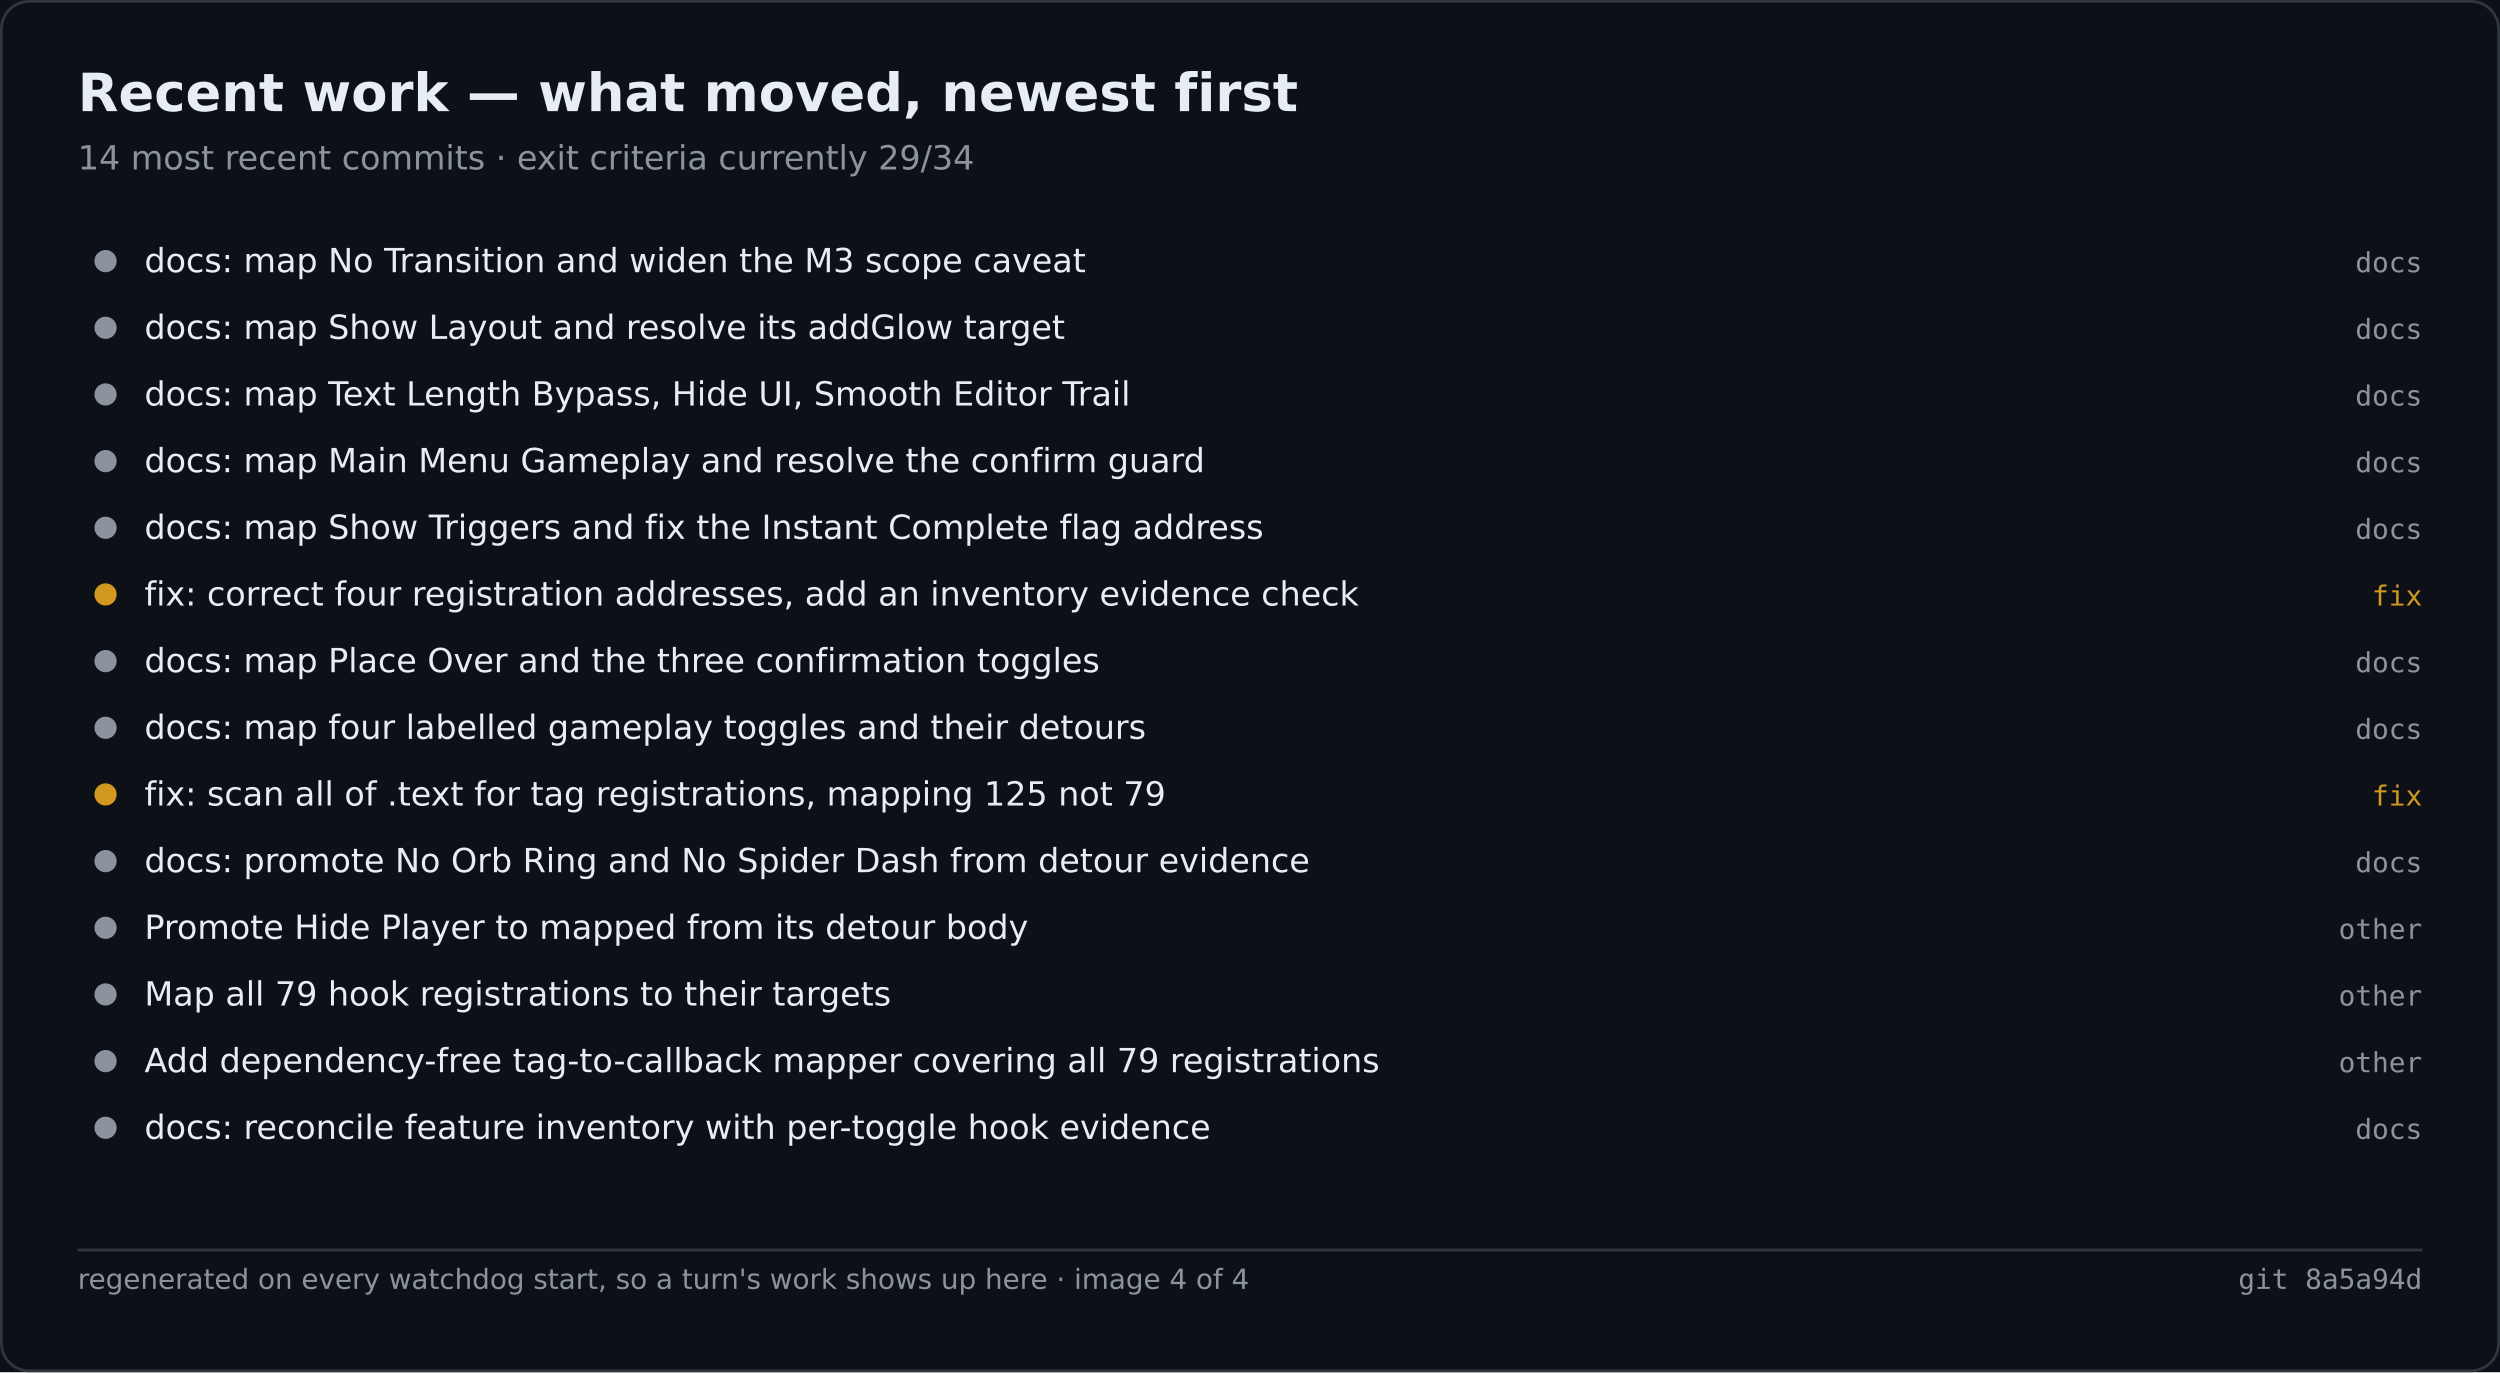
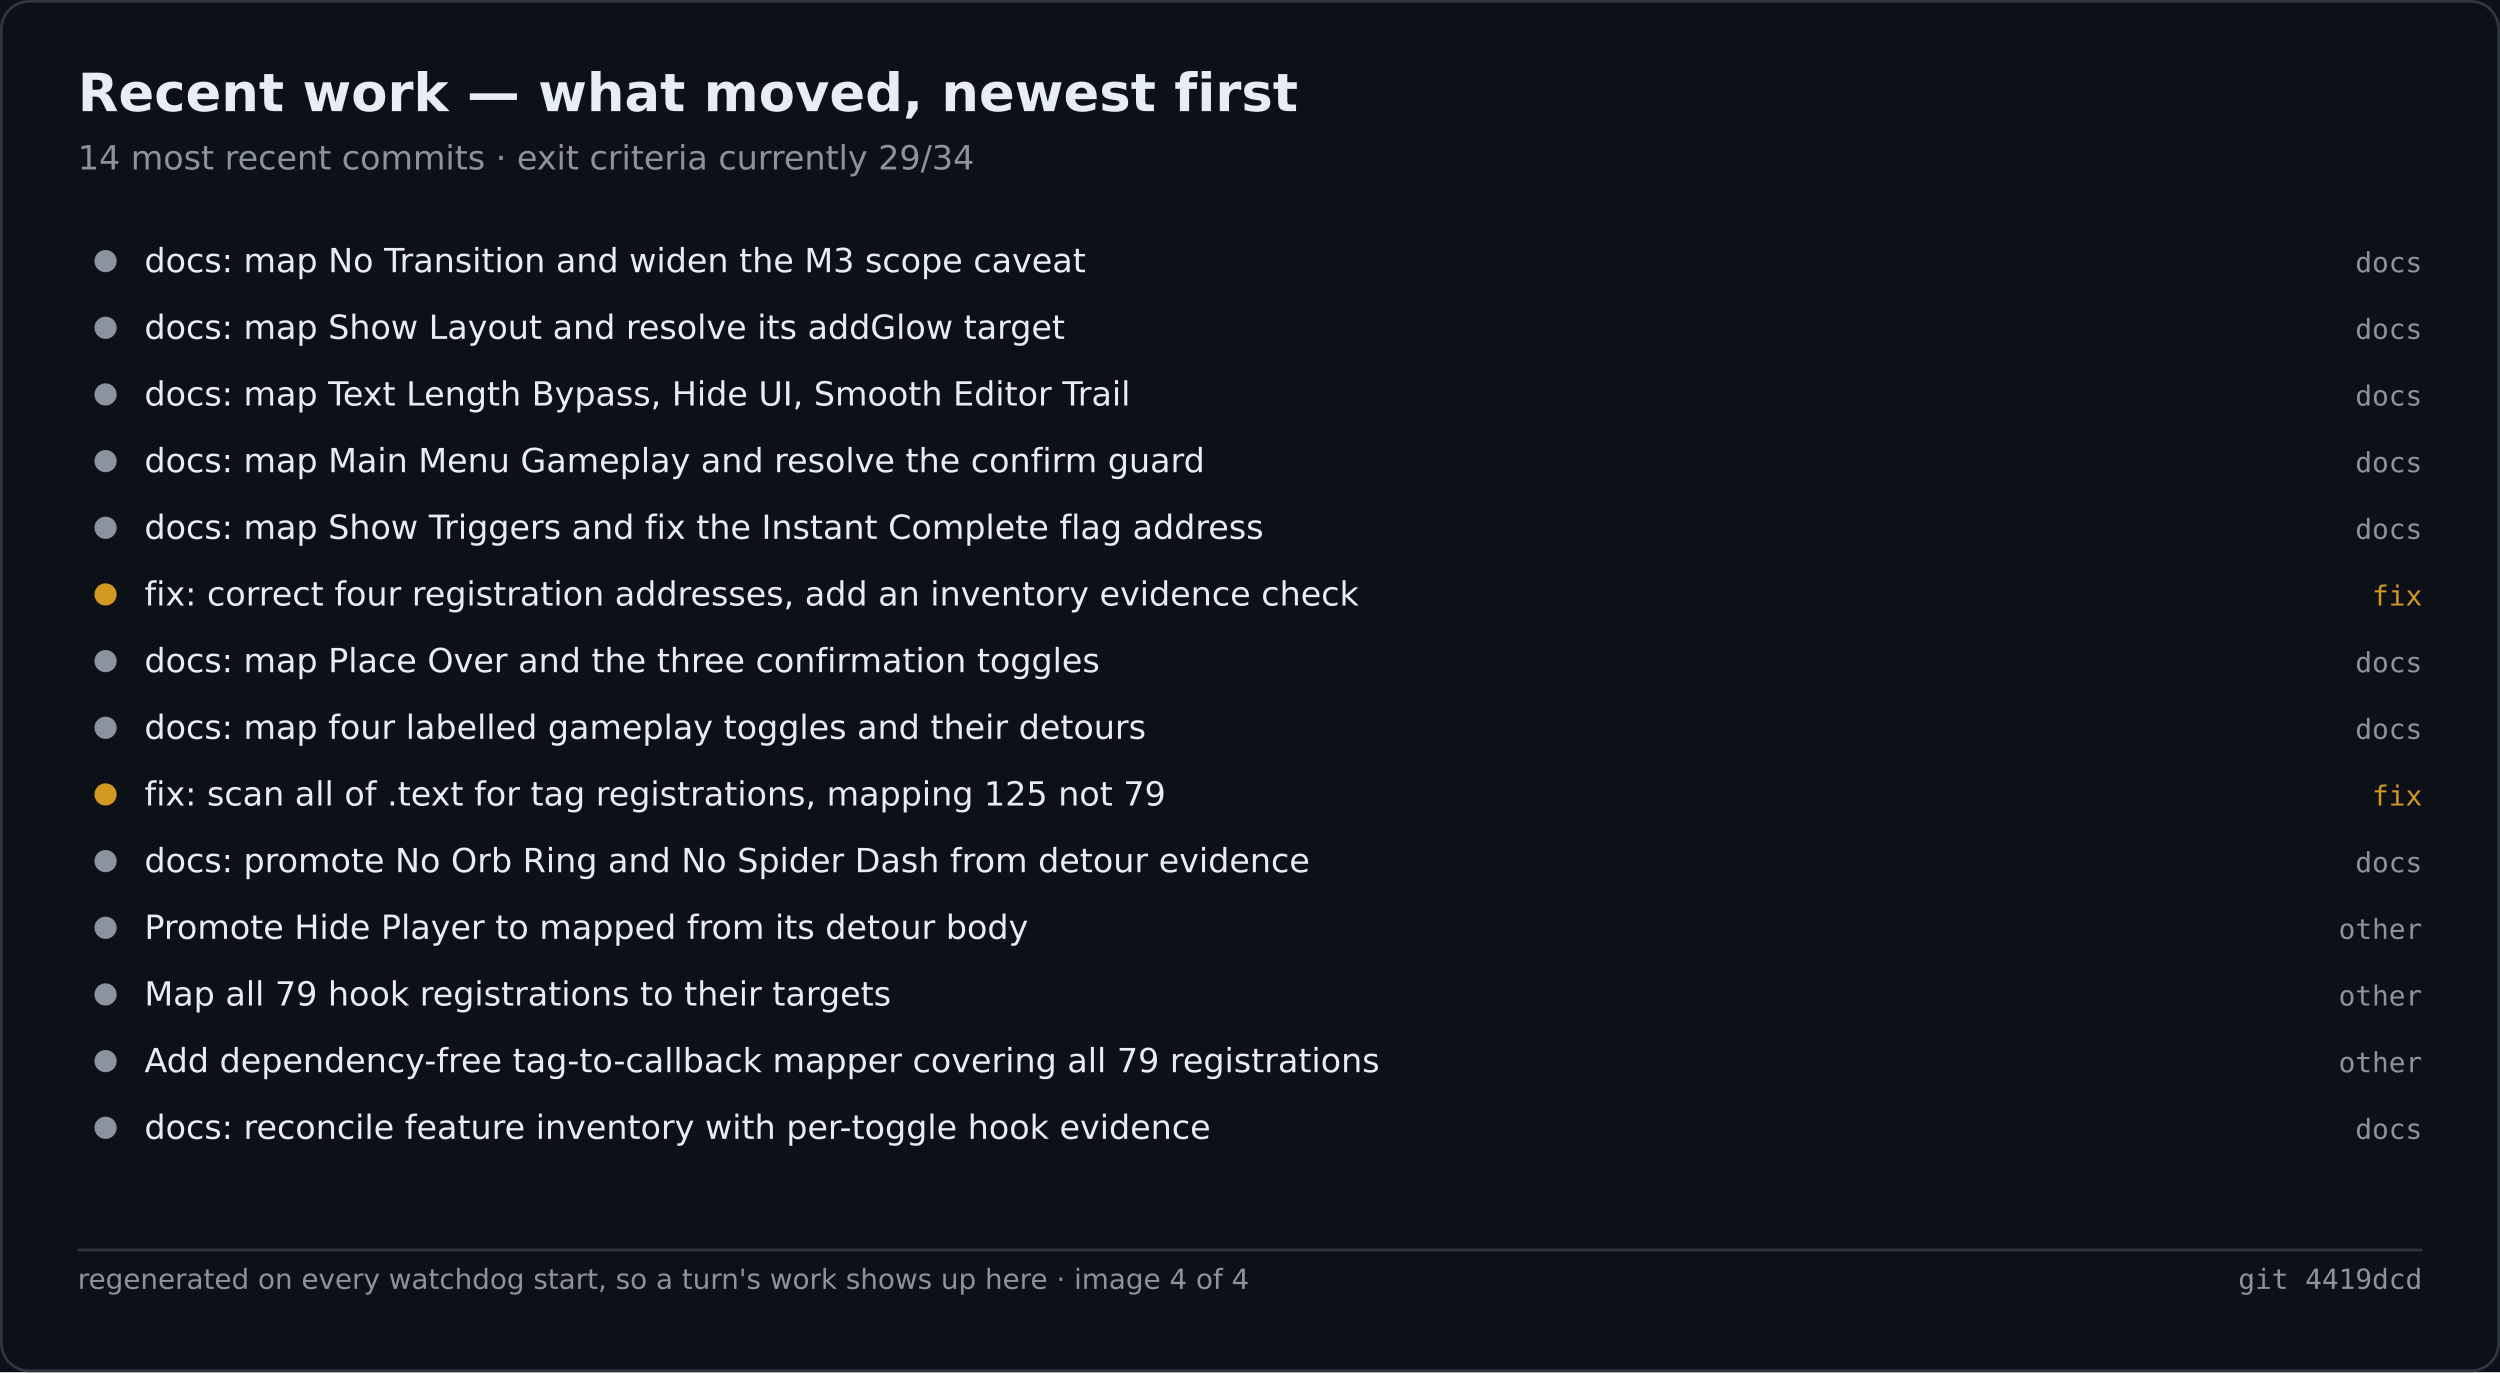
<svg xmlns="http://www.w3.org/2000/svg" width="900" height="494" viewBox="0 0 900 494" role="img" aria-label="Recent work — what moved, newest first">
  <rect width="900" height="494" fill="#0d1117" />
  <rect x="0.5" y="0.5" width="899" height="493" fill="none" stroke="#30363d" rx="10" />
  <text x="28" y="40" font-family="Segoe UI,DejaVu Sans,Helvetica,sans-serif" font-size="19" font-weight="600" fill="#e6edf3">Recent work — what moved, newest first</text>
  <text x="28" y="61" font-family="Segoe UI,DejaVu Sans,Helvetica,sans-serif" font-size="12" fill="#8b949e">14 most recent commits · exit criteria currently 29/34</text>
  <circle cx="38.0" cy="94.0" r="4" fill="#8b949e" />
  <text x="52.0" y="98.0" font-family="Segoe UI,DejaVu Sans,Helvetica,sans-serif" font-size="12" fill="#e6edf3">docs: map No Transition and widen the M3 scope caveat</text>
  <text x="872.0" y="98.0" font-family="Cascadia Mono,Consolas,DejaVu Sans Mono,monospace" font-size="10" fill="#8b949e" text-anchor="end">docs</text>
  <circle cx="38.0" cy="118.0" r="4" fill="#8b949e" />
  <text x="52.0" y="122.0" font-family="Segoe UI,DejaVu Sans,Helvetica,sans-serif" font-size="12" fill="#e6edf3">docs: map Show Layout and resolve its addGlow target</text>
  <text x="872.0" y="122.0" font-family="Cascadia Mono,Consolas,DejaVu Sans Mono,monospace" font-size="10" fill="#8b949e" text-anchor="end">docs</text>
  <circle cx="38.0" cy="142.0" r="4" fill="#8b949e" />
  <text x="52.0" y="146.0" font-family="Segoe UI,DejaVu Sans,Helvetica,sans-serif" font-size="12" fill="#e6edf3">docs: map Text Length Bypass, Hide UI, Smooth Editor Trail</text>
  <text x="872.0" y="146.0" font-family="Cascadia Mono,Consolas,DejaVu Sans Mono,monospace" font-size="10" fill="#8b949e" text-anchor="end">docs</text>
  <circle cx="38.0" cy="166.0" r="4" fill="#8b949e" />
  <text x="52.0" y="170.0" font-family="Segoe UI,DejaVu Sans,Helvetica,sans-serif" font-size="12" fill="#e6edf3">docs: map Main Menu Gameplay and resolve the confirm guard</text>
  <text x="872.0" y="170.0" font-family="Cascadia Mono,Consolas,DejaVu Sans Mono,monospace" font-size="10" fill="#8b949e" text-anchor="end">docs</text>
  <circle cx="38.0" cy="190.0" r="4" fill="#8b949e" />
  <text x="52.0" y="194.0" font-family="Segoe UI,DejaVu Sans,Helvetica,sans-serif" font-size="12" fill="#e6edf3">docs: map Show Triggers and fix the Instant Complete flag address</text>
  <text x="872.0" y="194.0" font-family="Cascadia Mono,Consolas,DejaVu Sans Mono,monospace" font-size="10" fill="#8b949e" text-anchor="end">docs</text>
  <circle cx="38.0" cy="214.0" r="4" fill="#d29922" />
  <text x="52.0" y="218.0" font-family="Segoe UI,DejaVu Sans,Helvetica,sans-serif" font-size="12" fill="#e6edf3">fix: correct four registration addresses, add an inventory evidence check</text>
  <text x="872.0" y="218.0" font-family="Cascadia Mono,Consolas,DejaVu Sans Mono,monospace" font-size="10" fill="#d29922" text-anchor="end">fix</text>
  <circle cx="38.0" cy="238.0" r="4" fill="#8b949e" />
  <text x="52.0" y="242.0" font-family="Segoe UI,DejaVu Sans,Helvetica,sans-serif" font-size="12" fill="#e6edf3">docs: map Place Over and the three confirmation toggles</text>
  <text x="872.0" y="242.0" font-family="Cascadia Mono,Consolas,DejaVu Sans Mono,monospace" font-size="10" fill="#8b949e" text-anchor="end">docs</text>
  <circle cx="38.0" cy="262.0" r="4" fill="#8b949e" />
  <text x="52.0" y="266.0" font-family="Segoe UI,DejaVu Sans,Helvetica,sans-serif" font-size="12" fill="#e6edf3">docs: map four labelled gameplay toggles and their detours</text>
  <text x="872.0" y="266.0" font-family="Cascadia Mono,Consolas,DejaVu Sans Mono,monospace" font-size="10" fill="#8b949e" text-anchor="end">docs</text>
  <circle cx="38.0" cy="286.0" r="4" fill="#d29922" />
  <text x="52.0" y="290.0" font-family="Segoe UI,DejaVu Sans,Helvetica,sans-serif" font-size="12" fill="#e6edf3">fix: scan all of .text for tag registrations, mapping 125 not 79</text>
  <text x="872.0" y="290.0" font-family="Cascadia Mono,Consolas,DejaVu Sans Mono,monospace" font-size="10" fill="#d29922" text-anchor="end">fix</text>
  <circle cx="38.0" cy="310.0" r="4" fill="#8b949e" />
  <text x="52.0" y="314.0" font-family="Segoe UI,DejaVu Sans,Helvetica,sans-serif" font-size="12" fill="#e6edf3">docs: promote No Orb Ring and No Spider Dash from detour evidence</text>
  <text x="872.0" y="314.0" font-family="Cascadia Mono,Consolas,DejaVu Sans Mono,monospace" font-size="10" fill="#8b949e" text-anchor="end">docs</text>
  <circle cx="38.0" cy="334.0" r="4" fill="#8b949e" />
  <text x="52.0" y="338.0" font-family="Segoe UI,DejaVu Sans,Helvetica,sans-serif" font-size="12" fill="#e6edf3">Promote Hide Player to mapped from its detour body</text>
  <text x="872.0" y="338.0" font-family="Cascadia Mono,Consolas,DejaVu Sans Mono,monospace" font-size="10" fill="#8b949e" text-anchor="end">other</text>
  <circle cx="38.0" cy="358.0" r="4" fill="#8b949e" />
  <text x="52.0" y="362.0" font-family="Segoe UI,DejaVu Sans,Helvetica,sans-serif" font-size="12" fill="#e6edf3">Map all 79 hook registrations to their targets</text>
  <text x="872.0" y="362.0" font-family="Cascadia Mono,Consolas,DejaVu Sans Mono,monospace" font-size="10" fill="#8b949e" text-anchor="end">other</text>
  <circle cx="38.0" cy="382.0" r="4" fill="#8b949e" />
  <text x="52.0" y="386.0" font-family="Segoe UI,DejaVu Sans,Helvetica,sans-serif" font-size="12" fill="#e6edf3">Add dependency-free tag-to-callback mapper covering all 79 registrations</text>
  <text x="872.0" y="386.0" font-family="Cascadia Mono,Consolas,DejaVu Sans Mono,monospace" font-size="10" fill="#8b949e" text-anchor="end">other</text>
  <circle cx="38.0" cy="406.0" r="4" fill="#8b949e" />
  <text x="52.0" y="410.0" font-family="Segoe UI,DejaVu Sans,Helvetica,sans-serif" font-size="12" fill="#e6edf3">docs: reconcile feature inventory with per-toggle hook evidence</text>
  <text x="872.0" y="410.0" font-family="Cascadia Mono,Consolas,DejaVu Sans Mono,monospace" font-size="10" fill="#8b949e" text-anchor="end">docs</text>
  <line x1="28.0" y1="450.0" x2="872.0" y2="450.0" stroke="#30363d" stroke-width="1" />
  <text x="28.0" y="464.0" font-family="Segoe UI,DejaVu Sans,Helvetica,sans-serif" font-size="10" fill="#8b949e">regenerated on every watchdog start, so a turn's work shows up here · image 4 of 4</text>
-   <text x="872.0" y="464.0" font-family="Cascadia Mono,Consolas,DejaVu Sans Mono,monospace" font-size="10" fill="#8b949e" text-anchor="end">git 8a5a94d</text>
+   <text x="872.0" y="464.0" font-family="Cascadia Mono,Consolas,DejaVu Sans Mono,monospace" font-size="10" fill="#8b949e" text-anchor="end">git 4419dcd</text>
</svg>
